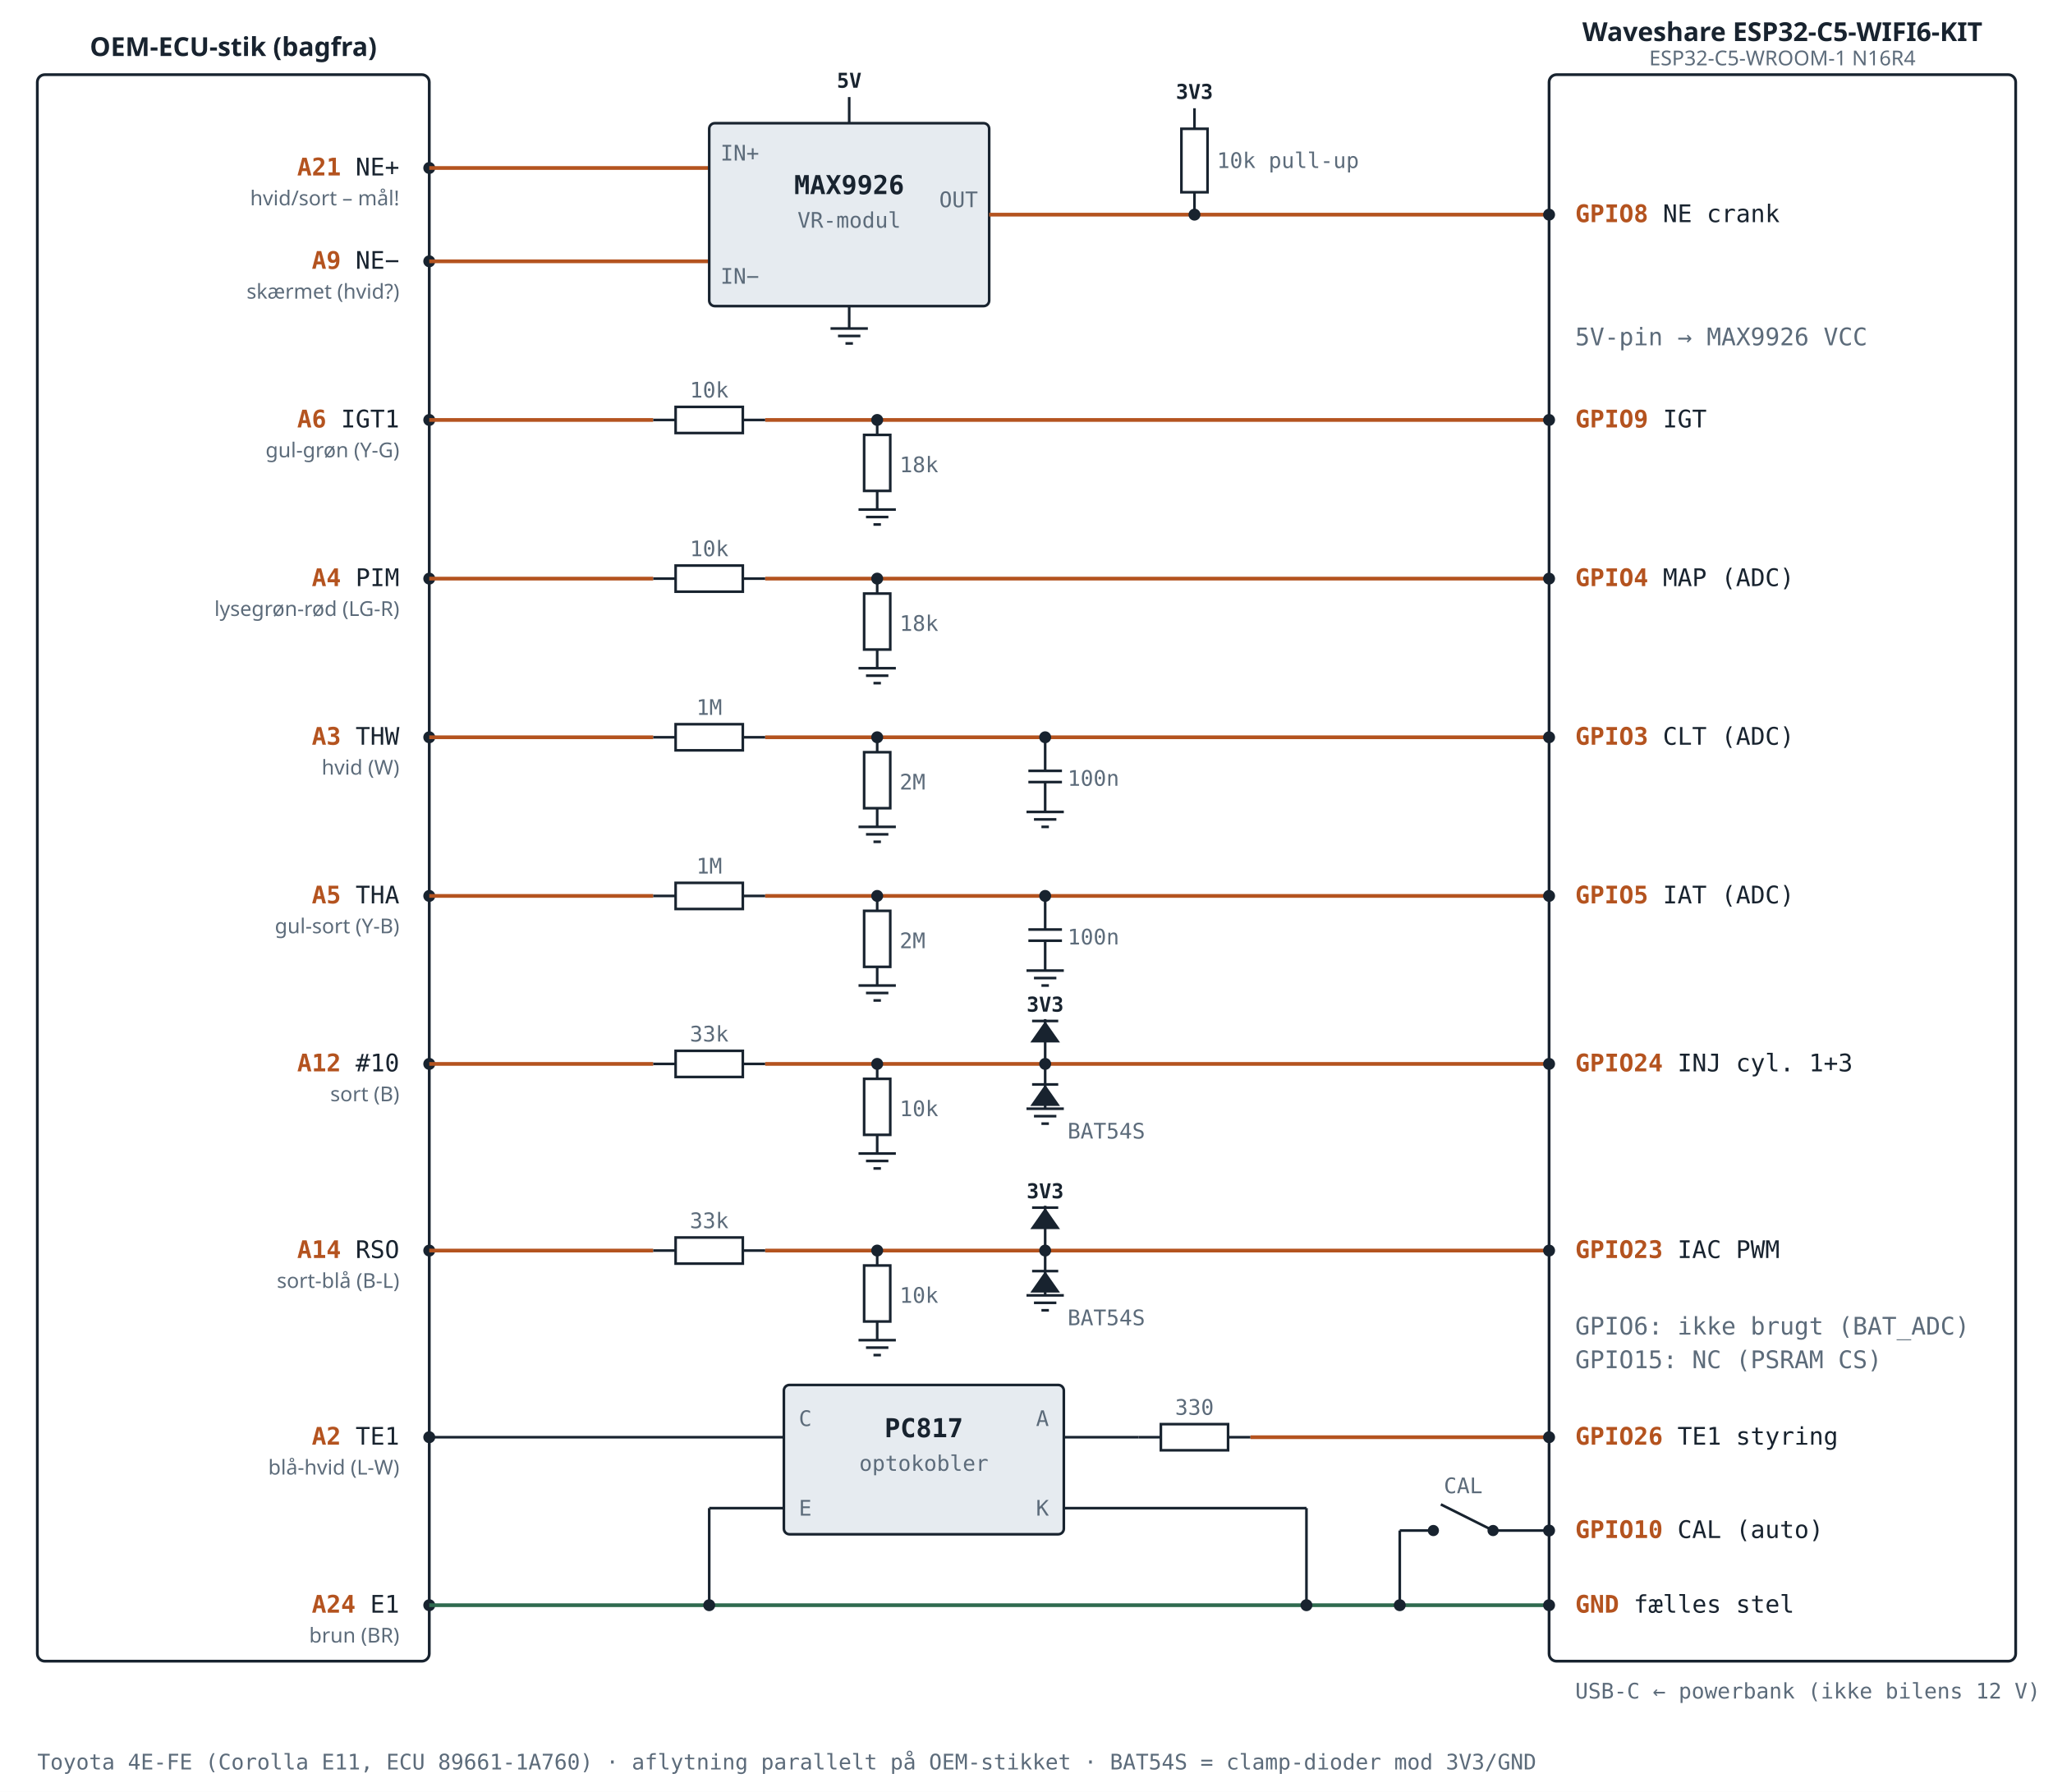
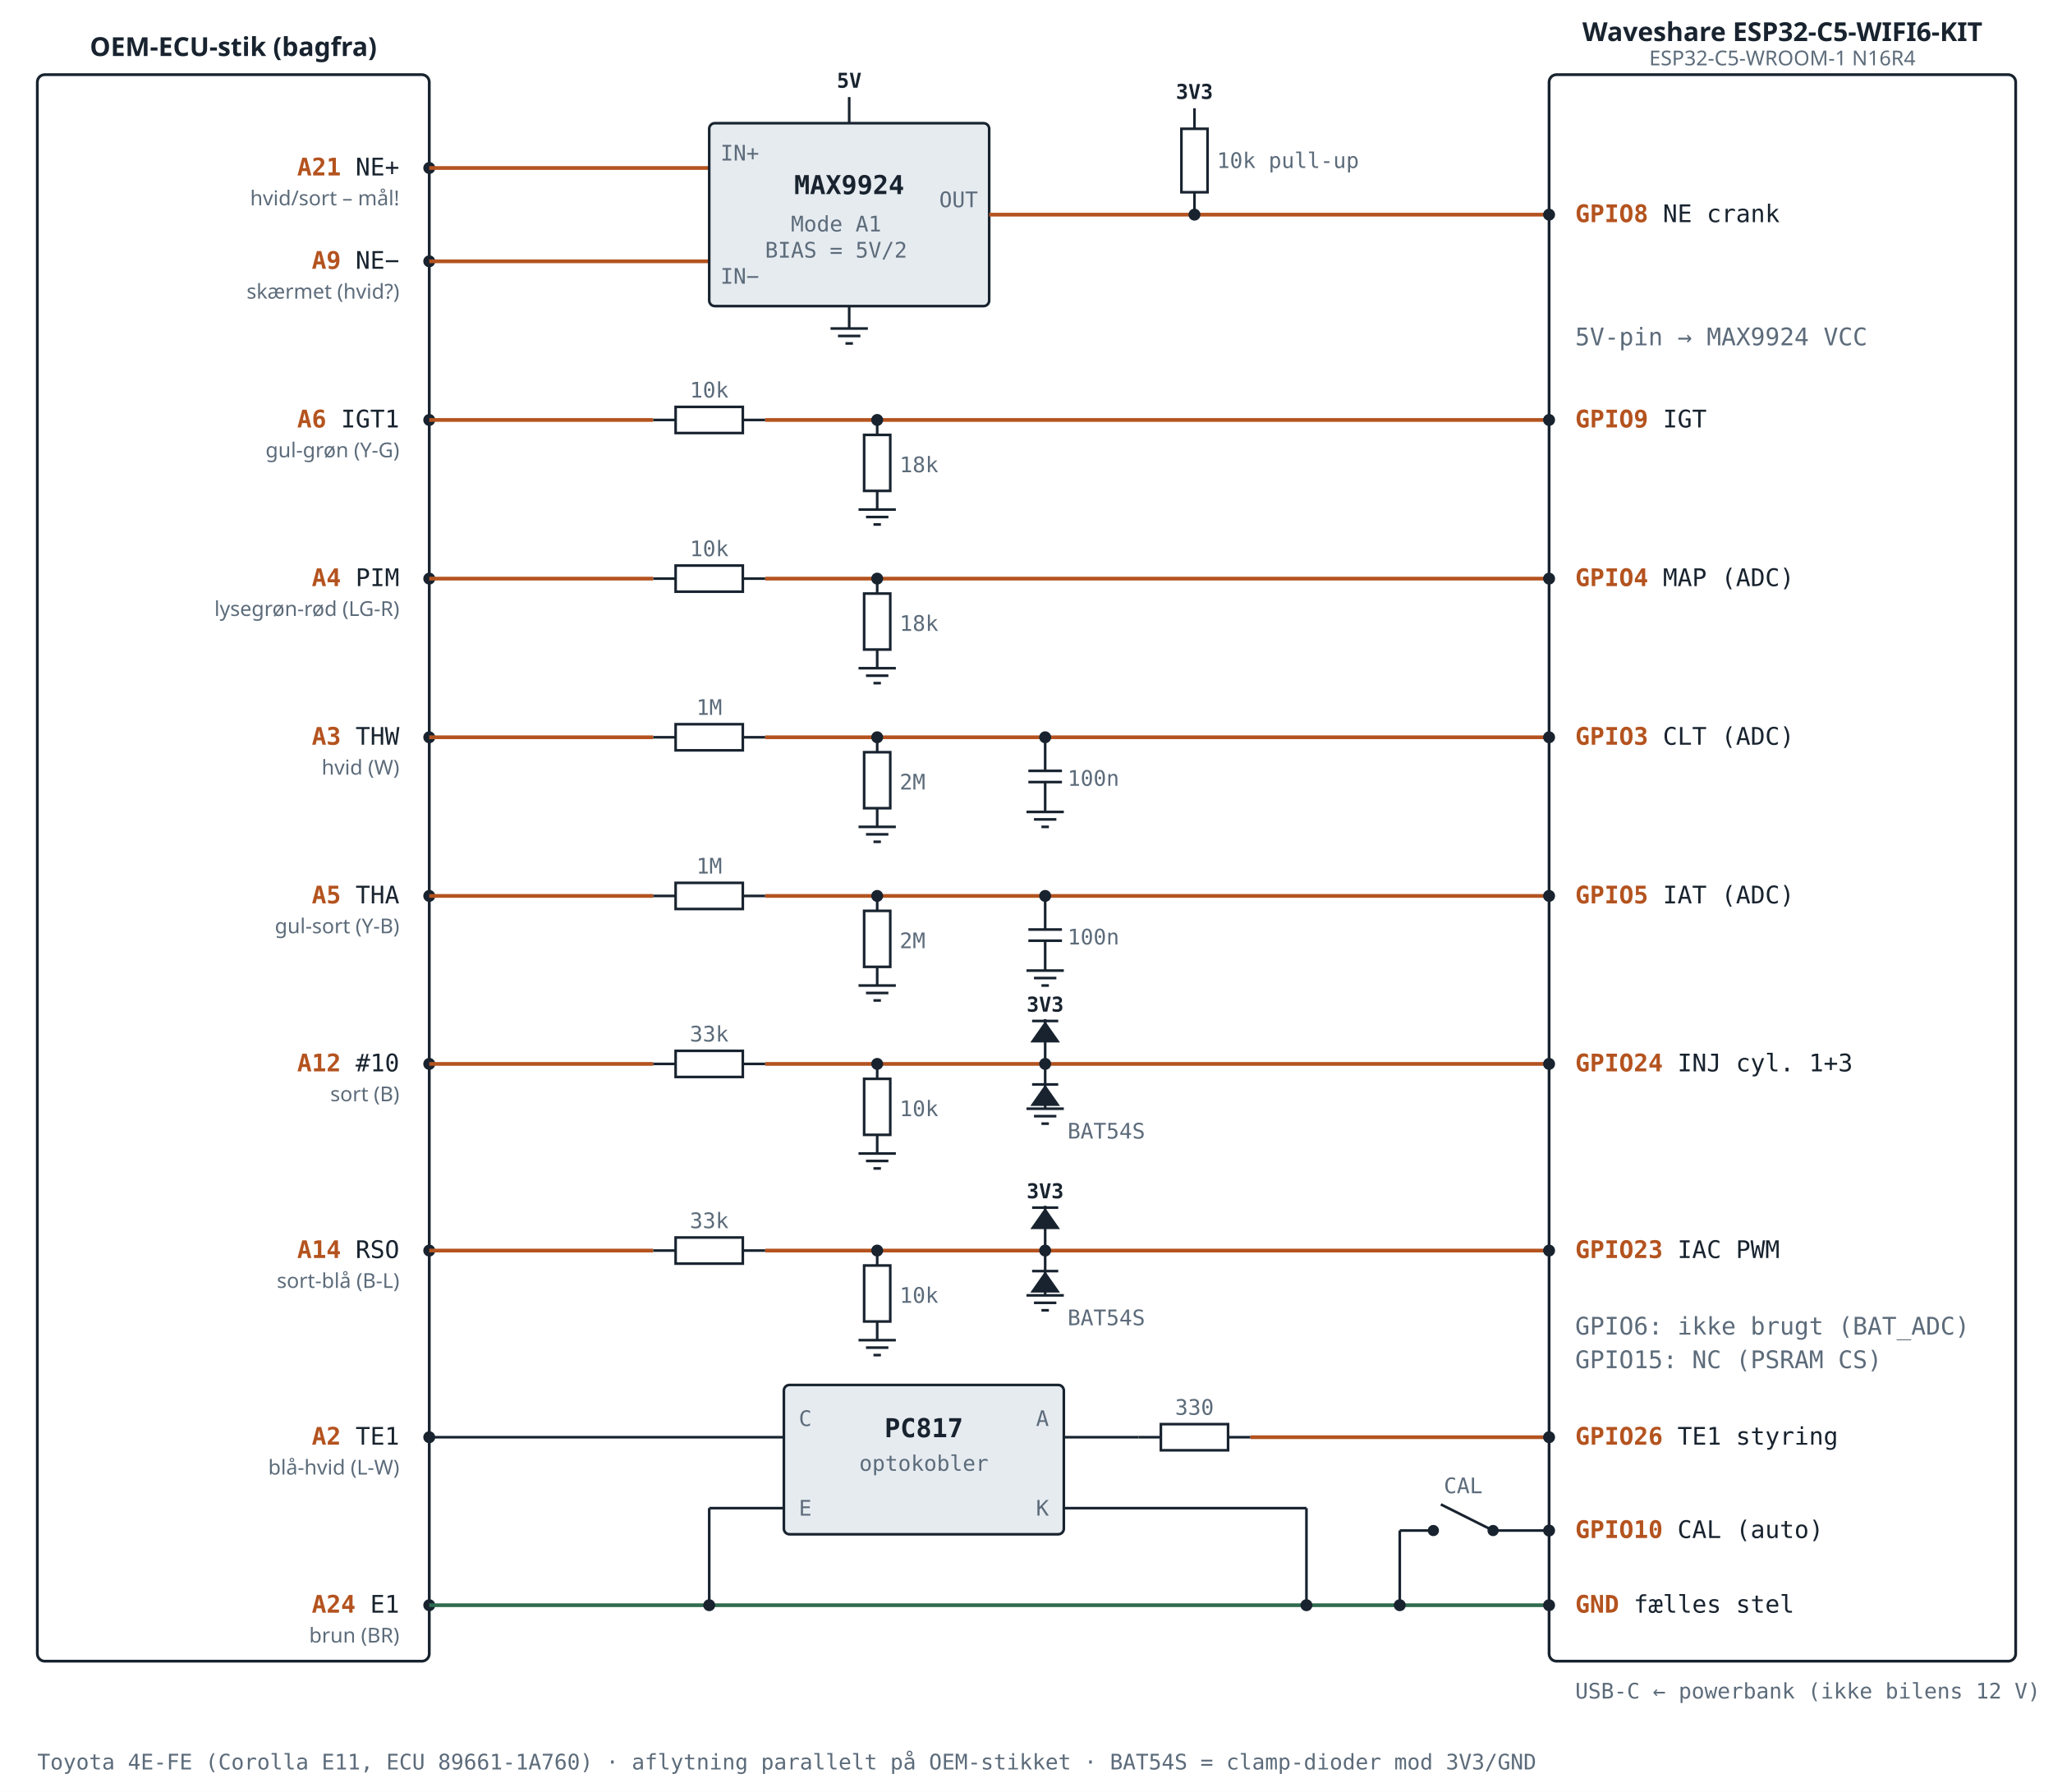
<svg xmlns="http://www.w3.org/2000/svg" viewBox="0 0 1100 960" width="1100" height="960" role="img" aria-label="Ledningsdiagram fra Toyota 4E-FE ECU-stik til ESP32-C5 logger">
  <style>
.box{fill:none;stroke:#18232f;stroke-width:1.5}.h{font:600 14px sans-serif;fill:#18232f}
.pin{font:13px monospace;fill:#18232f}.pn{font-weight:600;fill:#b4531f}.muted{fill:#5c6b7a}
.col{font:11px sans-serif;fill:#5c6b7a}.v{font:11.5px monospace;fill:#5c6b7a}.net{font:600 11px monospace;fill:#18232f}
.w{stroke:#18232f;stroke-width:1.4;fill:none}.sig{stroke:#b4531f;stroke-width:2}.gndw{stroke:#2f6b4f;stroke-width:2}
.r{fill:#fff;stroke:#18232f;stroke-width:1.4}.d{fill:#18232f}.dio{fill:#18232f;stroke:#18232f}
.ic{fill:#e6ebf0;stroke:#18232f;stroke-width:1.4}.ict{font:600 14px monospace;fill:#18232f}
</style>
  <rect x="0" y="0" width="1100" height="960" fill="#ffffff" />
  <rect class="box" x="20" y="40" width="210" height="850" rx="4" />
  <text class="h" x="125" y="30" text-anchor="middle">OEM-ECU-stik (bagfra)</text>
  <rect class="box" x="830" y="40" width="250" height="850" rx="4" />
  <text class="h" x="955" y="22" text-anchor="middle">Waveshare ESP32-C5-WIFI6-KIT</text>
  <text class="col" x="955" y="35" text-anchor="middle">ESP32-C5-WROOM-1 N16R4</text>
  <text class="pin" x="214" y="94" text-anchor="end">
    <tspan class="pn">A21</tspan> NE+</text>
  <text class="col" x="214" y="110" text-anchor="end">hvid/sort – mål!</text>
  <circle class="d" cx="230" cy="90" r="3.2" />
  <text class="pin" x="214" y="144" text-anchor="end">
    <tspan class="pn">A9</tspan> NE−</text>
  <text class="col" x="214" y="160" text-anchor="end">skærmet (hvid?)</text>
  <circle class="d" cx="230" cy="140" r="3.2" />
  <line class="w sig" x1="230" y1="90" x2="380" y2="90" />
  <line class="w sig" x1="230" y1="140" x2="380" y2="140" />
  <rect class="ic" x="380" y="66" width="150" height="98" rx="3" />
-   <text class="ict" x="455" y="104" text-anchor="middle">MAX9926</text>
-   <text class="v" x="455" y="122" text-anchor="middle">VR-modul</text>
+   <text class="ict" x="455" y="104" text-anchor="middle">MAX9924</text>
+   <text class="v" x="448" y="124" text-anchor="middle">Mode A1</text>
+   <text class="v" x="448" y="138" text-anchor="middle">BIAS = 5V/2</text>
  <text class="v" x="386" y="86">IN+</text>
  <text class="v" x="386" y="152">IN−</text>
  <text class="v" x="524" y="111" text-anchor="end">OUT</text>
  <line class="w" x1="455" y1="66" x2="455" y2="52" />
  <text class="net" x="455" y="47" text-anchor="middle">5V</text>
  <line class="w" x1="455" y1="164" x2="455" y2="176" />
  <line class="w" x1="445" y1="176" x2="465" y2="176" />
  <line class="w" x1="449" y1="180" x2="461" y2="180" />
  <line class="w" x1="453" y1="184" x2="457" y2="184" />
  <line class="w sig" x1="530" y1="115" x2="830" y2="115" />
  <circle class="d" cx="640" cy="115" r="3.2" />
  <line class="w" x1="640" y1="115" x2="640" y2="103" />
  <rect class="r" x="633" y="69" width="14" height="34" />
  <line class="w" x1="640" y1="69" x2="640" y2="58" />
  <text class="net" x="640" y="53" text-anchor="middle">3V3</text>
  <text class="v" x="652" y="90">10k pull-up</text>
  <text class="pin" x="844" y="119">
    <tspan class="pn">GPIO8</tspan> NE crank</text>
  <circle class="d" cx="830" cy="115" r="3.2" />
  <text class="pin" x="214" y="229" text-anchor="end">
    <tspan class="pn">A6</tspan> IGT1</text>
  <text class="col" x="214" y="245" text-anchor="end">gul-grøn (Y-G)</text>
  <circle class="d" cx="230" cy="225" r="3.2" />
  <line class="w sig" x1="230" y1="225" x2="350" y2="225" />
  <line class="w" x1="350" y1="225" x2="362" y2="225" />
  <rect class="r" x="362" y="218" width="36" height="14" />
  <line class="w" x1="398" y1="225" x2="410" y2="225" />
  <text class="v" x="380" y="213" text-anchor="middle">10k</text>
  <line class="w sig" x1="410" y1="225" x2="830" y2="225" />
  <circle class="d" cx="470" cy="225" r="3.2" />
  <line class="w" x1="470" y1="225" x2="470" y2="233" />
  <rect class="r" x="463" y="233" width="14" height="30" />
  <line class="w" x1="470" y1="263" x2="470" y2="273" />
  <text class="v" x="482" y="253">18k</text>
  <line class="w" x1="460" y1="273" x2="480" y2="273" />
  <line class="w" x1="464" y1="277" x2="476" y2="277" />
  <line class="w" x1="468" y1="281" x2="472" y2="281" />
  <text class="pin" x="844" y="229">
    <tspan class="pn">GPIO9</tspan> IGT</text>
  <circle class="d" cx="830" cy="225" r="3.2" />
  <text class="pin" x="214" y="314" text-anchor="end">
    <tspan class="pn">A4</tspan> PIM</text>
  <text class="col" x="214" y="330" text-anchor="end">lysegrøn-rød (LG-R)</text>
  <circle class="d" cx="230" cy="310" r="3.2" />
  <line class="w sig" x1="230" y1="310" x2="350" y2="310" />
  <line class="w" x1="350" y1="310" x2="362" y2="310" />
  <rect class="r" x="362" y="303" width="36" height="14" />
  <line class="w" x1="398" y1="310" x2="410" y2="310" />
  <text class="v" x="380" y="298" text-anchor="middle">10k</text>
  <line class="w sig" x1="410" y1="310" x2="830" y2="310" />
  <circle class="d" cx="470" cy="310" r="3.2" />
  <line class="w" x1="470" y1="310" x2="470" y2="318" />
  <rect class="r" x="463" y="318" width="14" height="30" />
  <line class="w" x1="470" y1="348" x2="470" y2="358" />
  <text class="v" x="482" y="338">18k</text>
  <line class="w" x1="460" y1="358" x2="480" y2="358" />
  <line class="w" x1="464" y1="362" x2="476" y2="362" />
  <line class="w" x1="468" y1="366" x2="472" y2="366" />
  <text class="pin" x="844" y="314">
    <tspan class="pn">GPIO4</tspan> MAP (ADC)</text>
  <circle class="d" cx="830" cy="310" r="3.2" />
  <text class="pin" x="214" y="399" text-anchor="end">
    <tspan class="pn">A3</tspan> THW</text>
  <text class="col" x="214" y="415" text-anchor="end">hvid (W)</text>
  <circle class="d" cx="230" cy="395" r="3.2" />
  <line class="w sig" x1="230" y1="395" x2="350" y2="395" />
  <line class="w" x1="350" y1="395" x2="362" y2="395" />
  <rect class="r" x="362" y="388" width="36" height="14" />
  <line class="w" x1="398" y1="395" x2="410" y2="395" />
  <text class="v" x="380" y="383" text-anchor="middle">1M</text>
  <line class="w sig" x1="410" y1="395" x2="830" y2="395" />
  <circle class="d" cx="470" cy="395" r="3.2" />
  <line class="w" x1="470" y1="395" x2="470" y2="403" />
  <rect class="r" x="463" y="403" width="14" height="30" />
  <line class="w" x1="470" y1="433" x2="470" y2="443" />
  <text class="v" x="482" y="423">2M</text>
  <line class="w" x1="460" y1="443" x2="480" y2="443" />
  <line class="w" x1="464" y1="447" x2="476" y2="447" />
  <line class="w" x1="468" y1="451" x2="472" y2="451" />
  <circle class="d" cx="560" cy="395" r="3.2" />
  <line class="w" x1="560" y1="395" x2="560" y2="413" />
  <line class="w" x1="551" y1="413" x2="569" y2="413" />
  <line class="w" x1="551" y1="419" x2="569" y2="419" />
  <line class="w" x1="560" y1="419" x2="560" y2="435" />
  <text class="v" x="572" y="421">100n</text>
  <line class="w" x1="550" y1="435" x2="570" y2="435" />
  <line class="w" x1="554" y1="439" x2="566" y2="439" />
  <line class="w" x1="558" y1="443" x2="562" y2="443" />
  <text class="pin" x="844" y="399">
    <tspan class="pn">GPIO3</tspan> CLT (ADC)</text>
  <circle class="d" cx="830" cy="395" r="3.2" />
  <text class="pin" x="214" y="484" text-anchor="end">
    <tspan class="pn">A5</tspan> THA</text>
  <text class="col" x="214" y="500" text-anchor="end">gul-sort (Y-B)</text>
  <circle class="d" cx="230" cy="480" r="3.2" />
  <line class="w sig" x1="230" y1="480" x2="350" y2="480" />
  <line class="w" x1="350" y1="480" x2="362" y2="480" />
  <rect class="r" x="362" y="473" width="36" height="14" />
  <line class="w" x1="398" y1="480" x2="410" y2="480" />
  <text class="v" x="380" y="468" text-anchor="middle">1M</text>
  <line class="w sig" x1="410" y1="480" x2="830" y2="480" />
  <circle class="d" cx="470" cy="480" r="3.2" />
  <line class="w" x1="470" y1="480" x2="470" y2="488" />
  <rect class="r" x="463" y="488" width="14" height="30" />
  <line class="w" x1="470" y1="518" x2="470" y2="528" />
  <text class="v" x="482" y="508">2M</text>
  <line class="w" x1="460" y1="528" x2="480" y2="528" />
  <line class="w" x1="464" y1="532" x2="476" y2="532" />
  <line class="w" x1="468" y1="536" x2="472" y2="536" />
  <circle class="d" cx="560" cy="480" r="3.2" />
  <line class="w" x1="560" y1="480" x2="560" y2="498" />
  <line class="w" x1="551" y1="498" x2="569" y2="498" />
  <line class="w" x1="551" y1="504" x2="569" y2="504" />
  <line class="w" x1="560" y1="504" x2="560" y2="520" />
  <text class="v" x="572" y="506">100n</text>
  <line class="w" x1="550" y1="520" x2="570" y2="520" />
  <line class="w" x1="554" y1="524" x2="566" y2="524" />
  <line class="w" x1="558" y1="528" x2="562" y2="528" />
  <text class="pin" x="844" y="484">
    <tspan class="pn">GPIO5</tspan> IAT (ADC)</text>
  <circle class="d" cx="830" cy="480" r="3.2" />
  <text class="pin" x="214" y="574" text-anchor="end">
    <tspan class="pn">A12</tspan> #10</text>
  <text class="col" x="214" y="590" text-anchor="end">sort (B)</text>
  <circle class="d" cx="230" cy="570" r="3.2" />
  <line class="w sig" x1="230" y1="570" x2="350" y2="570" />
  <line class="w" x1="350" y1="570" x2="362" y2="570" />
  <rect class="r" x="362" y="563" width="36" height="14" />
  <line class="w" x1="398" y1="570" x2="410" y2="570" />
  <text class="v" x="380" y="558" text-anchor="middle">33k</text>
  <line class="w sig" x1="410" y1="570" x2="830" y2="570" />
  <circle class="d" cx="470" cy="570" r="3.2" />
  <line class="w" x1="470" y1="570" x2="470" y2="578" />
  <rect class="r" x="463" y="578" width="14" height="30" />
  <line class="w" x1="470" y1="608" x2="470" y2="618" />
  <text class="v" x="482" y="598">10k</text>
  <line class="w" x1="460" y1="618" x2="480" y2="618" />
  <line class="w" x1="464" y1="622" x2="476" y2="622" />
  <line class="w" x1="468" y1="626" x2="472" y2="626" />
  <circle class="d" cx="560" cy="570" r="3.2" />
  <line class="w" x1="560" y1="570" x2="560" y2="546" />
  <polygon class="dio" points="553,558 567,558 560,548" />
  <line class="w" x1="553" y1="547" x2="567" y2="547" />
  <text class="net" x="560" y="542" text-anchor="middle">3V3</text>
  <line class="w" x1="560" y1="570" x2="560" y2="594" />
  <polygon class="dio" points="553,592 567,592 560,582" />
  <line class="w" x1="553" y1="581" x2="567" y2="581" />
  <line class="w" x1="550" y1="594" x2="570" y2="594" />
  <line class="w" x1="554" y1="598" x2="566" y2="598" />
  <line class="w" x1="558" y1="602" x2="562" y2="602" />
  <text class="v" x="572" y="610">BAT54S</text>
  <text class="pin" x="844" y="574">
    <tspan class="pn">GPIO24</tspan> INJ cyl. 1+3</text>
  <circle class="d" cx="830" cy="570" r="3.2" />
  <text class="pin" x="214" y="674" text-anchor="end">
    <tspan class="pn">A14</tspan> RSO</text>
  <text class="col" x="214" y="690" text-anchor="end">sort-blå (B-L)</text>
  <circle class="d" cx="230" cy="670" r="3.2" />
  <line class="w sig" x1="230" y1="670" x2="350" y2="670" />
  <line class="w" x1="350" y1="670" x2="362" y2="670" />
  <rect class="r" x="362" y="663" width="36" height="14" />
  <line class="w" x1="398" y1="670" x2="410" y2="670" />
  <text class="v" x="380" y="658" text-anchor="middle">33k</text>
  <line class="w sig" x1="410" y1="670" x2="830" y2="670" />
  <circle class="d" cx="470" cy="670" r="3.2" />
  <line class="w" x1="470" y1="670" x2="470" y2="678" />
  <rect class="r" x="463" y="678" width="14" height="30" />
  <line class="w" x1="470" y1="708" x2="470" y2="718" />
  <text class="v" x="482" y="698">10k</text>
  <line class="w" x1="460" y1="718" x2="480" y2="718" />
  <line class="w" x1="464" y1="722" x2="476" y2="722" />
  <line class="w" x1="468" y1="726" x2="472" y2="726" />
  <circle class="d" cx="560" cy="670" r="3.2" />
  <line class="w" x1="560" y1="670" x2="560" y2="646" />
  <polygon class="dio" points="553,658 567,658 560,648" />
  <line class="w" x1="553" y1="647" x2="567" y2="647" />
  <text class="net" x="560" y="642" text-anchor="middle">3V3</text>
  <line class="w" x1="560" y1="670" x2="560" y2="694" />
  <polygon class="dio" points="553,692 567,692 560,682" />
  <line class="w" x1="553" y1="681" x2="567" y2="681" />
  <line class="w" x1="550" y1="694" x2="570" y2="694" />
  <line class="w" x1="554" y1="698" x2="566" y2="698" />
  <line class="w" x1="558" y1="702" x2="562" y2="702" />
  <text class="v" x="572" y="710">BAT54S</text>
  <text class="pin" x="844" y="674">
    <tspan class="pn">GPIO23</tspan> IAC PWM</text>
  <circle class="d" cx="830" cy="670" r="3.2" />
  <text class="pin" x="214" y="774" text-anchor="end">
    <tspan class="pn">A2</tspan> TE1</text>
  <text class="col" x="214" y="790" text-anchor="end">blå-hvid (L-W)</text>
  <circle class="d" cx="230" cy="770" r="3.2" />
  <text class="pin" x="214" y="864" text-anchor="end">
    <tspan class="pn">A24</tspan> E1</text>
  <text class="col" x="214" y="880" text-anchor="end">brun (BR)</text>
  <circle class="d" cx="230" cy="860" r="3.2" />
  <rect class="ic" x="420" y="742" width="150" height="80" rx="3" />
  <text class="ict" x="495" y="770" text-anchor="middle">PC817</text>
  <text class="v" x="495" y="788" text-anchor="middle">optokobler</text>
  <line class="w" x1="230" y1="770" x2="420" y2="770" />
  <text class="v" x="428" y="764">C</text>
  <line class="w" x1="420" y1="808" x2="380" y2="808" />
  <line class="w" x1="380" y1="808" x2="380" y2="860" />
  <text class="v" x="428" y="812">E</text>
  <line class="w gndw" x1="230" y1="860" x2="830" y2="860" />
  <circle class="d" cx="380" cy="860" r="3.2" />
  <line class="w" x1="570" y1="770" x2="610" y2="770" />
  <text class="v" x="562" y="764" text-anchor="end">A</text>
  <line class="w" x1="610" y1="770" x2="622" y2="770" />
  <rect class="r" x="622" y="763" width="36" height="14" />
  <line class="w" x1="658" y1="770" x2="670" y2="770" />
  <text class="v" x="640" y="758" text-anchor="middle">330</text>
  <line class="w sig" x1="670" y1="770" x2="830" y2="770" />
  <text class="pin" x="844" y="774">
    <tspan class="pn">GPIO26</tspan> TE1 styring</text>
  <circle class="d" cx="830" cy="770" r="3.2" />
  <line class="w" x1="570" y1="808" x2="700" y2="808" />
  <line class="w" x1="700" y1="808" x2="700" y2="860" />
  <text class="v" x="562" y="812" text-anchor="end">K</text>
  <circle class="d" cx="700" cy="860" r="3.2" />
  <line class="w" x1="830" y1="820" x2="800" y2="820" />
  <circle class="d" cx="800" cy="820" r="3" />
  <line class="w" x1="800" y1="820" x2="772" y2="806" />
  <circle class="d" cx="768" cy="820" r="3" />
  <line class="w" x1="768" y1="820" x2="750" y2="820" />
  <line class="w" x1="750" y1="820" x2="750" y2="860" />
  <text class="v" x="784" y="800" text-anchor="middle">CAL</text>
  <circle class="d" cx="750" cy="860" r="3.2" />
  <text class="pin" x="844" y="824">
    <tspan class="pn">GPIO10</tspan> CAL (auto)</text>
  <circle class="d" cx="830" cy="820" r="3.2" />
  <text class="pin" x="844" y="864">
    <tspan class="pn">GND</tspan> fælles stel</text>
  <circle class="d" cx="830" cy="860" r="3.2" />
-   <text class="pin muted" x="844" y="185">5V-pin → MAX9926 VCC</text>
+   <text class="pin muted" x="844" y="185">5V-pin → MAX9924 VCC</text>
  <text class="pin muted" x="844" y="715">GPIO6: ikke brugt (BAT_ADC)</text>
  <text class="pin muted" x="844" y="733">GPIO15: NC (PSRAM CS)</text>
  <text class="v" x="844" y="910">USB-C ← powerbank (ikke bilens 12 V)</text>
  <text class="v" x="20" y="948">Toyota 4E-FE (Corolla E11, ECU 89661-1A760) · aflytning parallelt på OEM-stikket · BAT54S = clamp-dioder mod 3V3/GND</text>
</svg>
